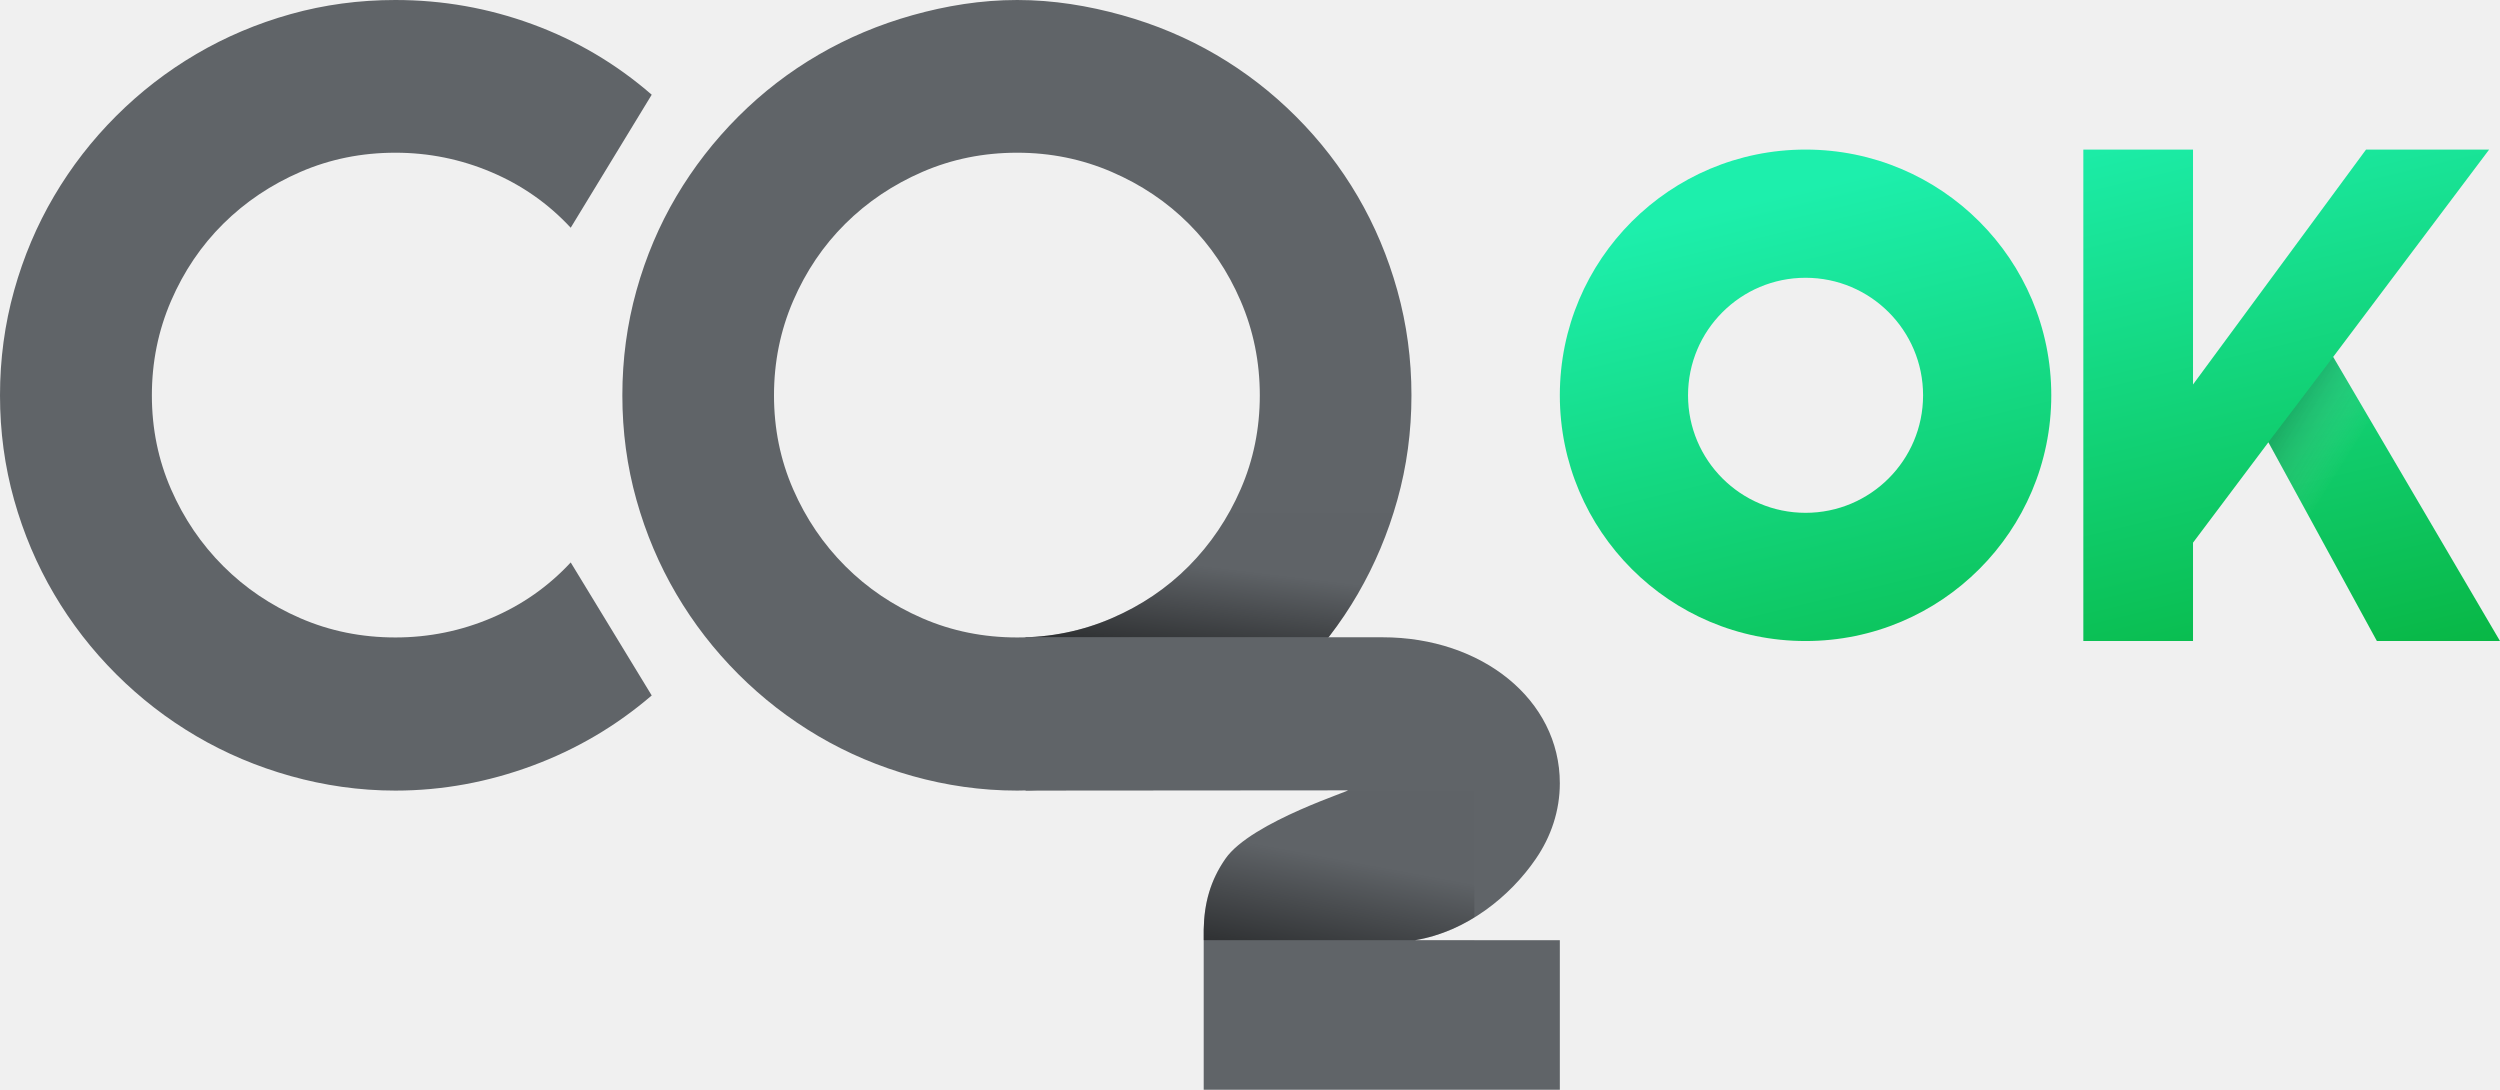
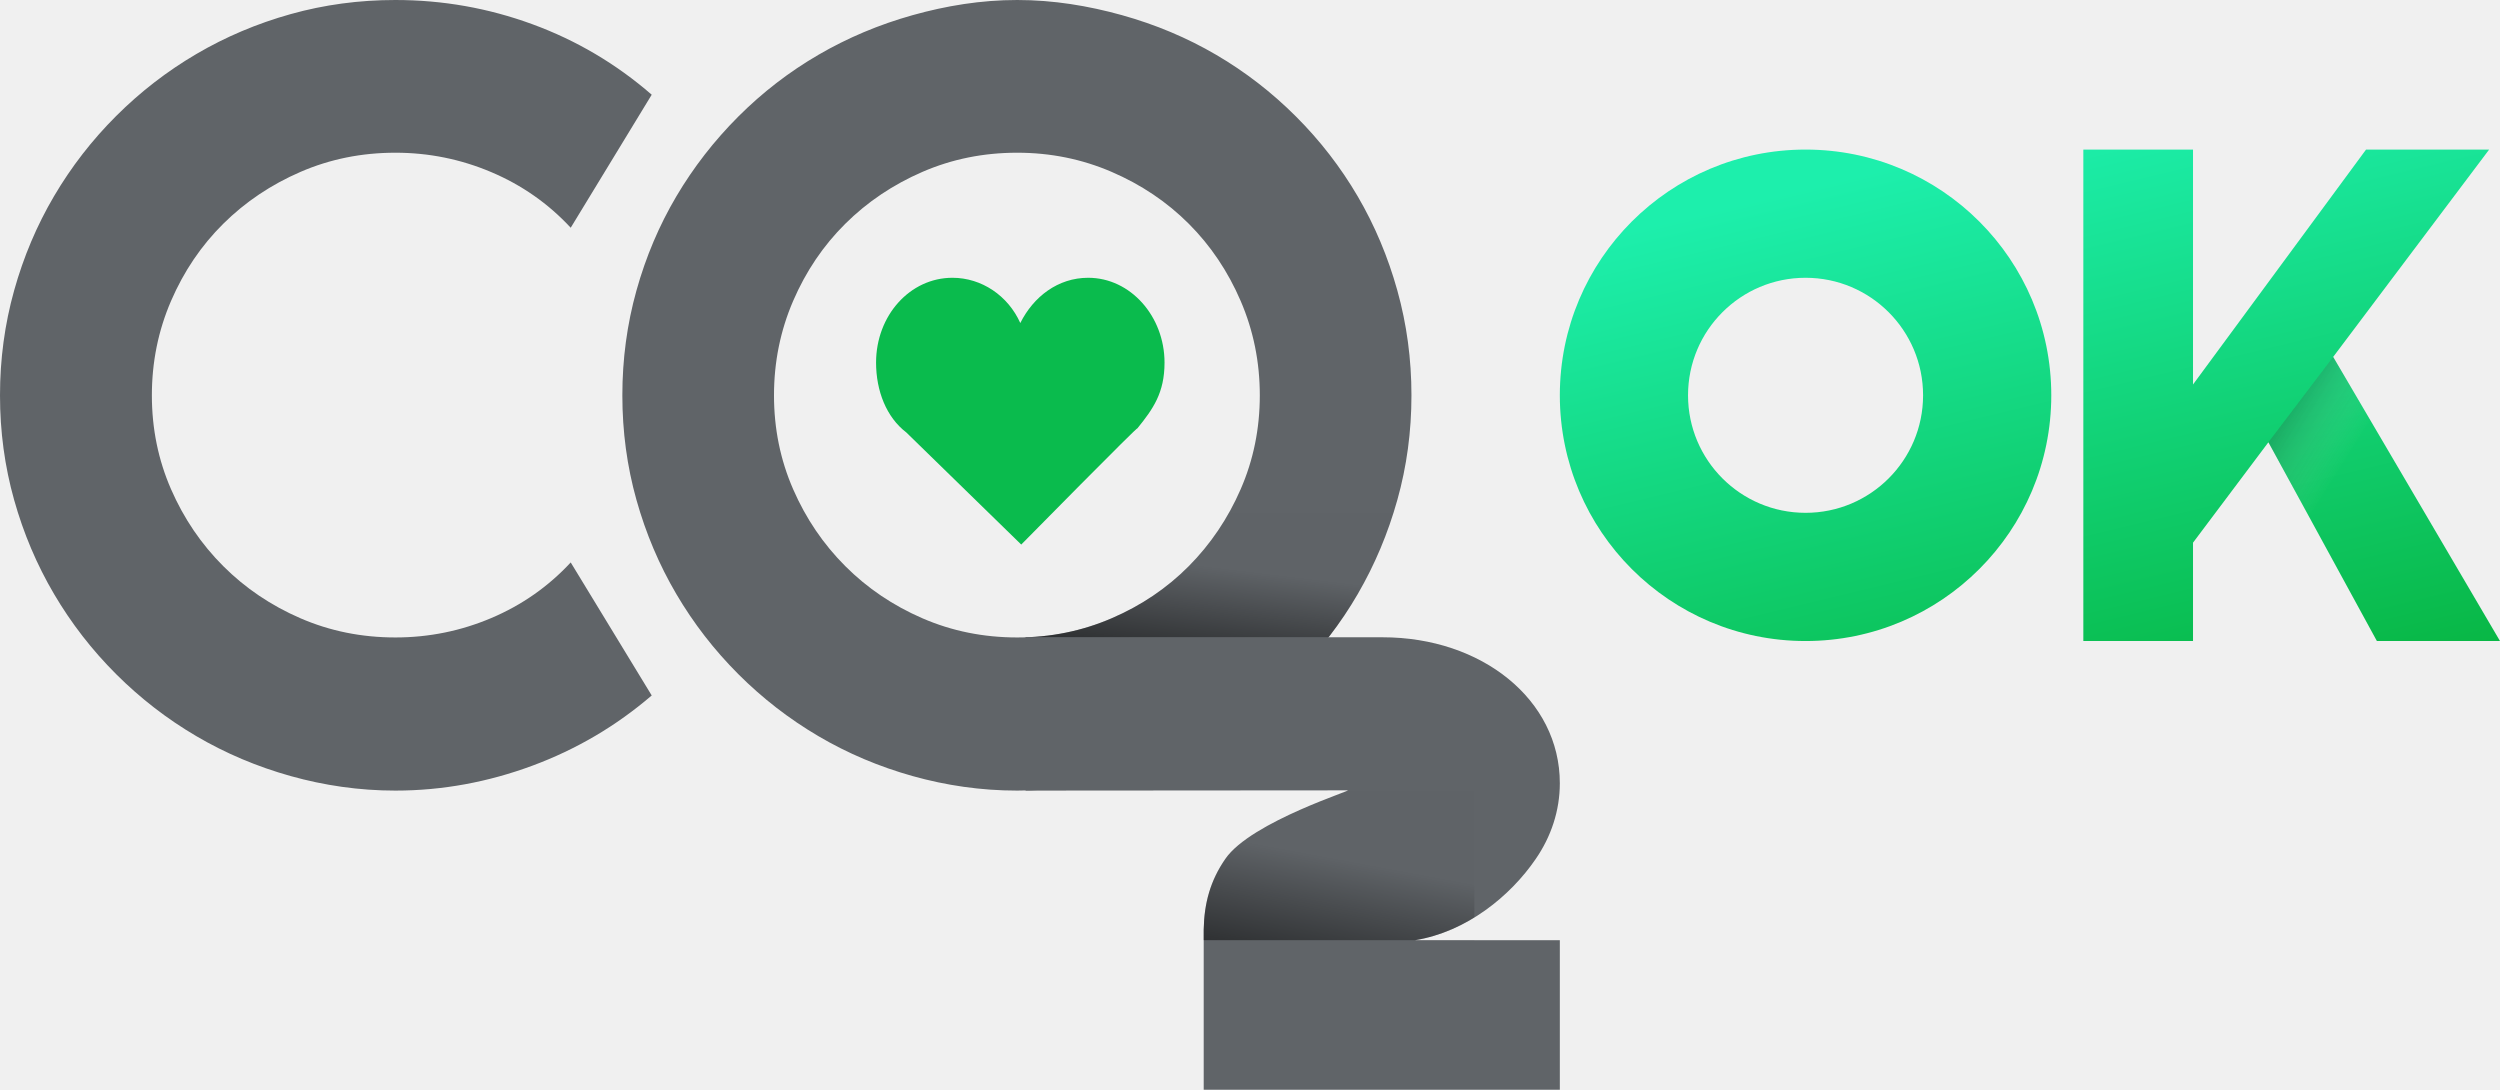
<svg xmlns="http://www.w3.org/2000/svg" xmlns:xlink="http://www.w3.org/1999/xlink" width="234" height="102" viewBox="0 0 234 102" version="1.1">
-   <g id="Canvas" transform="translate(-2626 -2813)">
+   <g id="Canvas" transform="translate(149 359)">
    <g id="Logo">
      <g id="Typo">
        <g id="CO">
          <g id="CO">
-             <use xlink:href="#path0_fill" transform="translate(2626 2813)" fill="#606468" />
+             <use xlink:href="#path0_fill" transform="translate(-149 -359)" fill="#606468" />
          </g>
          <mask id="mask0_outline" mask-type="alpha">
            <g id="CO">
-               <use xlink:href="#path0_fill" transform="translate(2626 2813)" fill="#FFFFFF" />
+               <use xlink:href="#path0_fill" transform="translate(-149 -359)" fill="#FFFFFF" />
            </g>
          </mask>
          <g id="Shadow" mask="url(#mask0_outline)">
-             <use xlink:href="#path1_fill" transform="translate(2722 2861)" fill="url(#paint2_linear)" />
+             <use xlink:href="#path1_fill" transform="translate(-53 -311)" fill="url(#paint2_linear)" />
          </g>
        </g>
        <g id="2">
          <g id="Mask">
-             <use xlink:href="#path2_fill" transform="translate(2722 2872.65)" fill="#606468" />
+             <use xlink:href="#path2_fill" transform="translate(-53 -299.35)" fill="#606468" />
          </g>
          <mask id="mask1_outline" mask-type="alpha">
            <g id="Mask">
-               <use xlink:href="#path2_fill" transform="translate(2722 2872.65)" fill="#FFFFFF" />
+               <use xlink:href="#path2_fill" transform="translate(-53 -299.35)" fill="#FFFFFF" />
            </g>
          </mask>
          <g id="Rectangle" mask="url(#mask1_outline)">
-             <use xlink:href="#path3_fill" transform="translate(2736 2887)" fill="url(#paint5_linear)" />
+             <use xlink:href="#path3_fill" transform="translate(-39 -285)" fill="url(#paint5_linear)" />
          </g>
        </g>
      </g>
      <g id="OK">
        <g id="Combined Shape">
-           <use xlink:href="#path4_fill" transform="translate(2772 2827)" fill="url(#paint6_linear)" />
+           <use xlink:href="#path4_fill" transform="translate(-3 -345)" fill="url(#paint6_linear)" />
        </g>
        <g id="Group">
          <g id="K" opacity="0.294">
-             <use xlink:href="#path5_fill" transform="translate(2838.32 2846.41)" fill="url(#paint7_linear)" />
+             <use xlink:href="#path5_fill" transform="translate(63.3244 -325.593)" fill="url(#paint7_linear)" />
          </g>
        </g>
+       </g>
+       <g id="XMLID 42">
+         <use xlink:href="#path6_fill" transform="translate(-67 -333)" fill="#0ABB4D" />
      </g>
    </g>
  </g>
  <defs>
    <linearGradient id="paint2_linear" x1="0" y1="0" x2="1" y2="0" gradientUnits="userSpaceOnUse" gradientTransform="matrix(-16.6346 14.438 -44.5389 -5.39237 23.916 5.83499)">
      <stop offset="0" stop-color="#000000" stop-opacity="0.01" />
      <stop offset="1" />
    </linearGradient>
    <linearGradient id="paint5_linear" x1="0" y1="0" x2="1" y2="0" gradientUnits="userSpaceOnUse" gradientTransform="matrix(-12.938 17.3207 -34.6413 -6.46901 18.6013 7)">
      <stop offset="0" stop-color="#000000" stop-opacity="0.01" />
      <stop offset="1" />
    </linearGradient>
    <linearGradient id="paint6_linear" x1="0" y1="0" x2="1" y2="0" gradientUnits="userSpaceOnUse" gradientTransform="matrix(78.0977 86.832 -166.113 40.8238 9.90234 -34.6328)">
      <stop offset="0.391" stop-color="#1DEFAC" />
      <stop offset="1" stop-color="#05B139" />
    </linearGradient>
    <linearGradient id="paint7_linear" x1="0" y1="0" x2="1" y2="0" gradientUnits="userSpaceOnUse" gradientTransform="matrix(6.74072 6.38525 -5.20458 8.26987 -0.821966 5.54148)">
      <stop offset="0" />
      <stop offset="1" stop-color="#FFFFFF" stop-opacity="0.01" />
    </linearGradient>
    <path id="path0_fill" fill-rule="evenodd" d="M 61 65.095C 57.675 67.95 53.951 70.142 49.828 71.669C 45.704 73.196 41.431 74 37.009 74C 33.617 74 30.35 73.52 27.208 72.64C 24.066 71.76 21.123 70.515 18.38 68.905C 15.636 67.294 13.134 65.36 10.873 63.102C 8.612 60.845 6.675 58.346 5.063 55.607C 3.45 52.868 2.203 49.929 1.322 46.791C 0.441 43.654 0 40.392 0 37.005C 0 33.618 0.441 30.348 1.322 27.193C 2.203 24.039 3.45 21.092 5.063 18.353C 6.675 15.614 8.612 13.115 10.873 10.857C 13.134 8.6 15.636 6.666 18.38 5.055C 21.123 3.445 24.066 2.2 27.208 1.32C 30.35 0.44 33.617 0 37.009 0C 41.431 0 45.704 0.755 49.828 2.266C 53.951 3.777 57.675 5.977 61 8.865L 53.419 21.316C 51.324 19.059 48.847 17.324 45.987 16.112C 43.127 14.9 40.135 14.294 37.009 14.294C 33.85 14.294 30.891 14.892 28.131 16.087C 25.371 17.282 22.96 18.901 20.899 20.943C 18.837 22.985 17.208 25.392 16.011 28.165C 14.814 30.937 14.215 33.884 14.215 37.005C 14.215 40.126 14.814 43.056 16.011 45.795C 17.208 48.535 18.837 50.934 20.899 52.992C 22.96 55.051 25.371 56.678 28.131 57.873C 30.891 59.068 33.85 59.666 37.009 59.666C 40.135 59.666 43.127 59.06 45.987 57.848C 48.847 56.636 51.324 54.901 53.419 52.644L 61 65.095ZM 132.112 37.005C 132.112 40.392 131.672 43.654 130.792 46.791C 129.913 49.929 128.676 52.868 127.082 55.607C 125.488 58.346 123.563 60.845 121.305 63.102C 119.047 65.36 116.557 67.294 113.834 68.905C 111.111 70.515 108.173 71.76 105.019 72.64C 101.864 73.52 98.594 74 95.207 74C 91.82 74 88.558 73.52 85.42 72.64C 82.283 71.76 79.344 70.515 76.605 68.905C 73.866 67.294 71.367 65.36 69.109 63.102C 66.852 60.845 64.918 58.346 63.307 55.607C 61.697 52.868 60.452 49.929 59.572 46.791C 58.692 43.654 58.252 40.392 58.252 37.005C 58.252 33.618 58.692 30.348 59.572 27.193C 60.452 24.039 61.697 21.101 63.307 18.378C 64.918 15.655 66.852 13.165 69.109 10.907C 71.367 8.649 73.866 6.724 76.605 5.13C 79.344 3.536 82.283 2.299 85.42 1.419C 88.558 0.54 91.82 0 95.207 0C 98.594 0 101.864 0.54 105.019 1.419C 108.173 2.299 111.111 3.536 113.834 5.13C 116.557 6.724 119.047 8.649 121.305 10.907C 123.563 13.165 125.488 15.655 127.082 18.378C 128.676 21.101 129.913 24.039 130.792 27.193C 131.672 30.348 132.112 33.618 132.112 37.005ZM 117.918 37.005C 117.918 33.884 117.32 30.937 116.125 28.165C 114.93 25.392 113.311 22.985 111.269 20.943C 109.227 18.901 106.82 17.282 104.047 16.087C 101.275 14.892 98.328 14.294 95.207 14.294C 92.053 14.294 89.098 14.892 86.342 16.087C 83.586 17.282 81.179 18.901 79.12 20.943C 77.061 22.985 75.435 25.392 74.239 28.165C 73.044 30.937 72.446 33.884 72.446 37.005C 72.446 40.126 73.044 43.056 74.239 45.795C 75.435 48.535 77.061 50.934 79.12 52.992C 81.179 55.051 83.586 56.678 86.342 57.873C 89.098 59.068 92.053 59.666 95.207 59.666C 98.328 59.666 101.275 59.068 104.047 57.873C 106.82 56.678 109.227 55.051 111.269 52.992C 113.311 50.934 114.93 48.535 116.125 45.795C 117.32 43.056 117.918 40.126 117.918 37.005Z" />
    <path id="path1_fill" fill-rule="evenodd" d="M 0 0L 36 0L 36 11.67L 0 11.67L 0 0Z" />
    <path id="path2_fill" fill-rule="evenodd" d="M 50 28.35L 50 42.35L 16.667 42.35L 16.667 27.35C 16.714 24.874 17.296 22.763 18.686 20.749C 21.096 17.221 31.098 14.167 30.101 14.327L 0 14.35L 0 0L 33.417 0C 42.691 0 50 5.831 50 13.66C 50 16.236 49.181 18.664 47.744 20.749C 45.369 24.227 41.284 27.558 36.462 28.35L 50 28.35Z" />
    <path id="path3_fill" fill-rule="evenodd" d="M 0 0L 28 0L 28 14L 0 14L 0 0Z" />
-     <path id="path4_fill" fill-rule="evenodd" d="M 23 46C 10.297 46 0 35.703 0 23C 0 10.297 10.297 0 23 0C 35.703 0 46 10.297 46 23C 46 35.703 35.703 46 23 46ZM 23 34C 29.075 34 34 29.075 34 23C 34 16.925 29.075 12 23 12C 16.925 12 12 16.925 12 23C 12 29.075 16.925 34 23 34ZM 49 46L 59.266 46L 59.266 36.794L 66.325 27.395L 76.477 46L 88 46L 72.384 19.407L 86.984 0L 75.462 0L 59.266 21.989L 59.266 0L 49 0L 49 46Z" />
+     <path id="path4_fill" fill-rule="evenodd" d="M 23 46C 10.297 46 0 35.703 0 23C 0 10.297 10.297 0 23 0C 35.703 0 46 10.297 46 23C 46 35.703 35.703 46 23 46ZM 23 34C 29.075 34 34 29.075 34 23C 34 16.925 29.075 12 23 12C 16.925 12 12 16.925 12 23C 12 29.075 16.925 34 23 34ZM 49 46L 59.266 46L 59.266 36.794L 66.324 27.395L 76.477 46L 88 46L 72.384 19.407L 86.984 0L 75.462 0L 59.266 21.989L 59.266 0L 49 0L 49 46Z" />
    <path id="path5_fill" fill-rule="evenodd" d="M 6.059 0L 21.676 26.593L 10.153 26.593L 0 7.987L 6.059 0Z" />
+     <path id="path6_fill" d="M 27 7.941C 27 3.618 23.823 0 19.853 0C 17.029 0 14.735 1.765 13.5 4.235C 12.353 1.676 9.882 0 7.147 0C 3.176 0 2.69273e-06 3.529 2.69273e-06 7.941C 2.69273e-06 10.588 0.971 13.059 2.824 14.471L 13.588 24.971C 13.588 24.971 24.794 13.588 24.441 14.118C 25.941 12.265 27 10.765 27 7.941Z" />
  </defs>
</svg>
